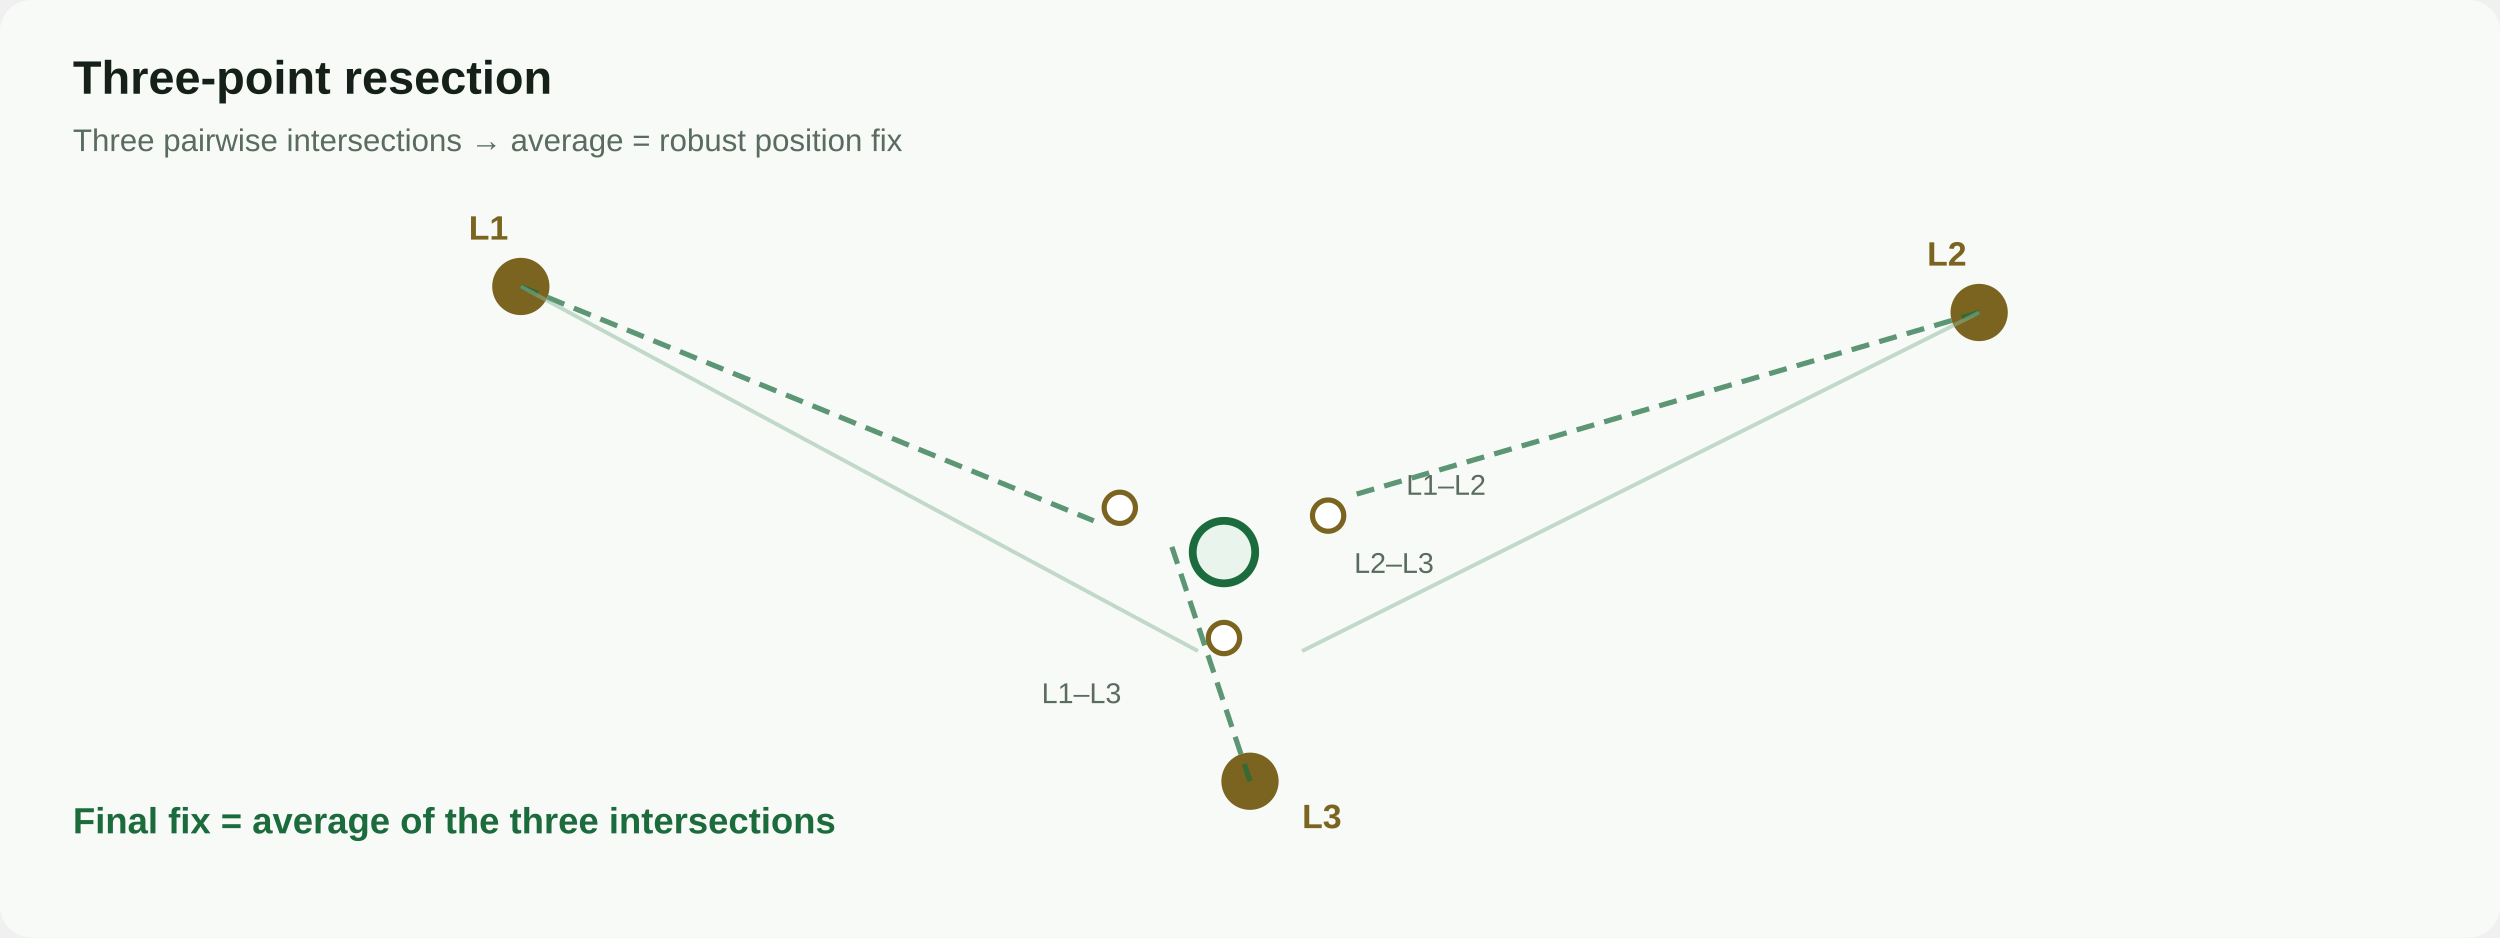
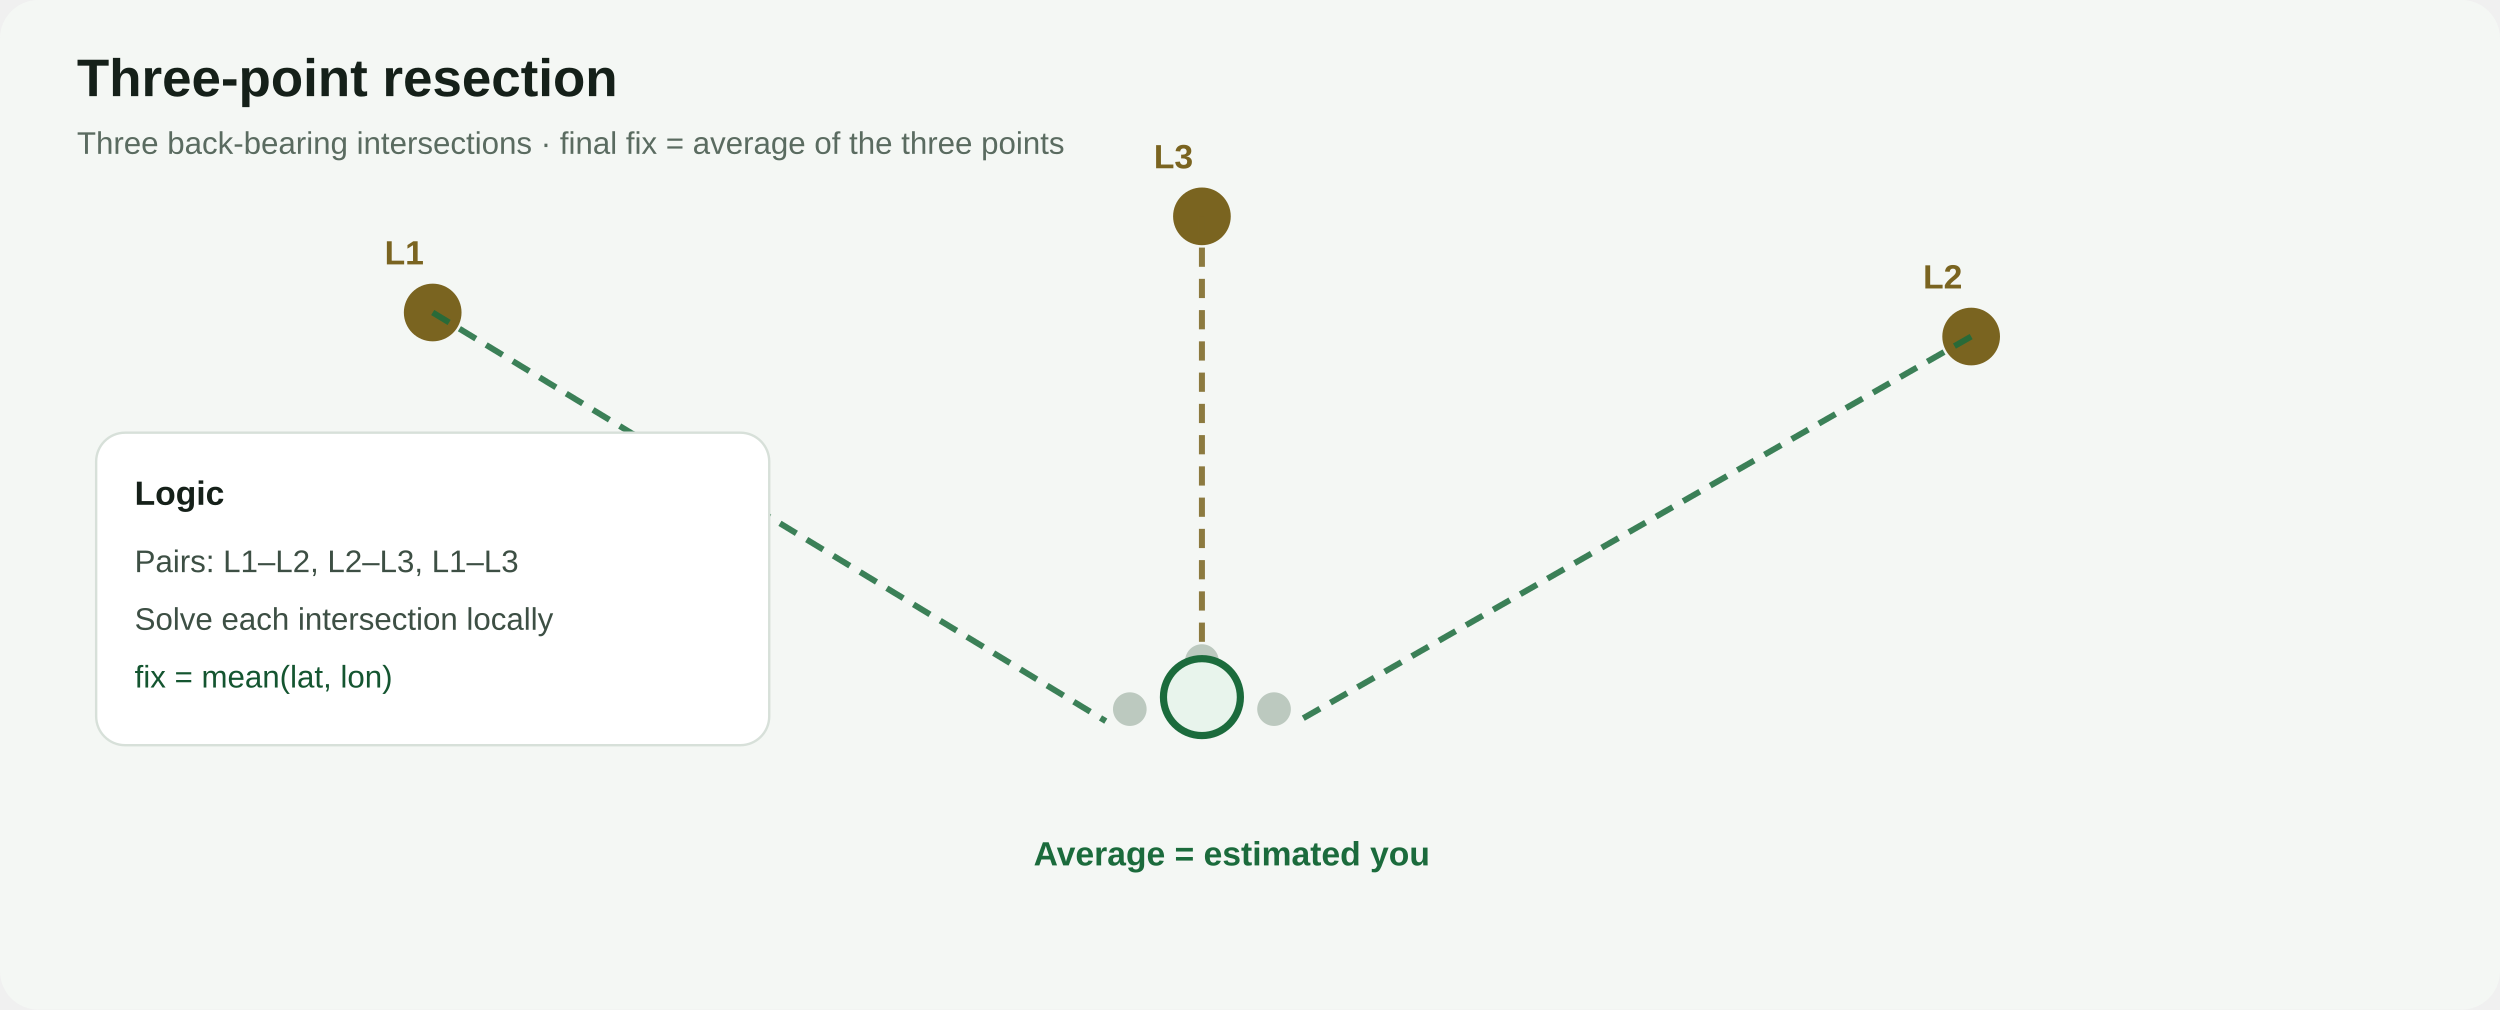
- <svg xmlns="http://www.w3.org/2000/svg" width="960" height="360" viewBox="0 0 960 360" role="img" aria-label="Three-point resection average">
-   <rect width="960" height="360" rx="12" fill="#f7faf7" />
-   <text x="28" y="36" font-family="Segoe UI, Arial, sans-serif" font-size="18" font-weight="700" fill="#152019">Three-point resection</text>
-   <text x="28" y="58" font-family="Segoe UI, Arial, sans-serif" font-size="12" fill="#5a6b60">Three pairwise intersections → average = robust position fix</text>
-   <circle cx="200" cy="110" r="11" fill="#7a6420" />
-   <text x="180" y="92" font-family="Segoe UI, Arial, sans-serif" font-size="13" font-weight="700" fill="#7a6420">L1</text>
-   <circle cx="760" cy="120" r="11" fill="#7a6420" />
-   <text x="740" y="102" font-family="Segoe UI, Arial, sans-serif" font-size="13" font-weight="700" fill="#7a6420">L2</text>
-   <circle cx="480" cy="300" r="11" fill="#7a6420" />
-   <text x="500" y="318" font-family="Segoe UI, Arial, sans-serif" font-size="13" font-weight="700" fill="#7a6420">L3</text>
-   <line x1="200" y1="110" x2="420" y2="200" stroke="#1b6b3c" stroke-width="2" stroke-dasharray="7 4" opacity="0.7" />
-   <line x1="760" y1="120" x2="520" y2="190" stroke="#1b6b3c" stroke-width="2" stroke-dasharray="7 4" opacity="0.7" />
-   <line x1="480" y1="300" x2="450" y2="210" stroke="#1b6b3c" stroke-width="2" stroke-dasharray="7 4" opacity="0.7" />
-   <line x1="200" y1="110" x2="460" y2="250" stroke="#8ab89a" stroke-width="1.5" opacity="0.5" />
-   <line x1="760" y1="120" x2="500" y2="250" stroke="#8ab89a" stroke-width="1.5" opacity="0.5" />
-   <circle cx="430" cy="195" r="6" fill="#fff" stroke="#7a6420" stroke-width="2" />
-   <circle cx="510" cy="198" r="6" fill="#fff" stroke="#7a6420" stroke-width="2" />
-   <circle cx="470" cy="245" r="6" fill="#fff" stroke="#7a6420" stroke-width="2" />
-   <text x="540" y="190" font-family="Segoe UI, Arial, sans-serif" font-size="11" fill="#5a6b60">L1–L2</text>
-   <text x="520" y="220" font-family="Segoe UI, Arial, sans-serif" font-size="11" fill="#5a6b60">L2–L3</text>
-   <text x="400" y="270" font-family="Segoe UI, Arial, sans-serif" font-size="11" fill="#5a6b60">L1–L3</text>
-   <circle cx="470" cy="212" r="12" fill="#e8f4ec" stroke="#1b6b3c" stroke-width="3" />
-   <text x="28" y="320" font-family="Segoe UI, Arial, sans-serif" font-size="14" font-weight="700" fill="#1b6b3c">Final fix = average of the three intersections</text>
+ <svg xmlns="http://www.w3.org/2000/svg" width="1040" height="420" viewBox="0 0 1040 420" role="img" aria-label="Three-point resection logic">
+   <rect width="1040" height="420" rx="16" fill="#f4f7f4" />
+   <text x="32" y="40" font-family="Segoe UI, Arial, sans-serif" font-size="22" font-weight="800" fill="#152019">Three-point resection</text>
+   <text x="32" y="64" font-family="Segoe UI, Arial, sans-serif" font-size="13" fill="#5a6b60">Three back-bearing intersections · final fix = average of the three points</text>
+   <circle cx="180" cy="130" r="12" fill="#7a6420" />
+   <text x="160" y="110" font-family="Segoe UI, Arial, sans-serif" font-size="14" font-weight="700" fill="#7a6420">L1</text>
+   <circle cx="820" cy="140" r="12" fill="#7a6420" />
+   <text x="800" y="120" font-family="Segoe UI, Arial, sans-serif" font-size="14" font-weight="700" fill="#7a6420">L2</text>
+   <circle cx="500" cy="90" r="12" fill="#7a6420" />
+   <text x="480" y="70" font-family="Segoe UI, Arial, sans-serif" font-size="14" font-weight="700" fill="#7a6420">L3</text>
+   <line x1="180" y1="130" x2="460" y2="300" stroke="#1b6b3c" stroke-width="2.5" stroke-dasharray="8 5" opacity="0.85" />
+   <line x1="820" y1="140" x2="540" y2="300" stroke="#1b6b3c" stroke-width="2.5" stroke-dasharray="8 5" opacity="0.85" />
+   <line x1="500" y1="90" x2="500" y2="310" stroke="#7a6420" stroke-width="2.5" stroke-dasharray="8 5" opacity="0.85" />
+   <circle cx="470" cy="295" r="7" fill="#bcc9bf" />
+   <circle cx="530" cy="295" r="7" fill="#bcc9bf" />
+   <circle cx="500" cy="275" r="7" fill="#bcc9bf" />
+   <circle cx="500" cy="290" r="16" fill="#e8f4ec" stroke="#1b6b3c" stroke-width="3" />
+   <text x="430" y="360" font-family="Segoe UI, Arial, sans-serif" font-size="14" font-weight="700" fill="#1b6b3c">Average = estimated you</text>
+   <rect x="40" y="180" width="280" height="130" rx="12" fill="#fff" stroke="#d7e0d9" />
+   <text x="56" y="210" font-family="Segoe UI, Arial, sans-serif" font-size="14" font-weight="700" fill="#152019">Logic</text>
+   <text x="56" y="238" font-family="Segoe UI, Arial, sans-serif" font-size="13" fill="#3d4f44">Pairs: L1–L2, L2–L3, L1–L3</text>
+   <text x="56" y="262" font-family="Segoe UI, Arial, sans-serif" font-size="13" fill="#3d4f44">Solve each intersection locally</text>
+   <text x="56" y="286" font-family="Segoe UI, Arial, sans-serif" font-size="13" fill="#145530">fix = mean(lat, lon)</text>
</svg>
